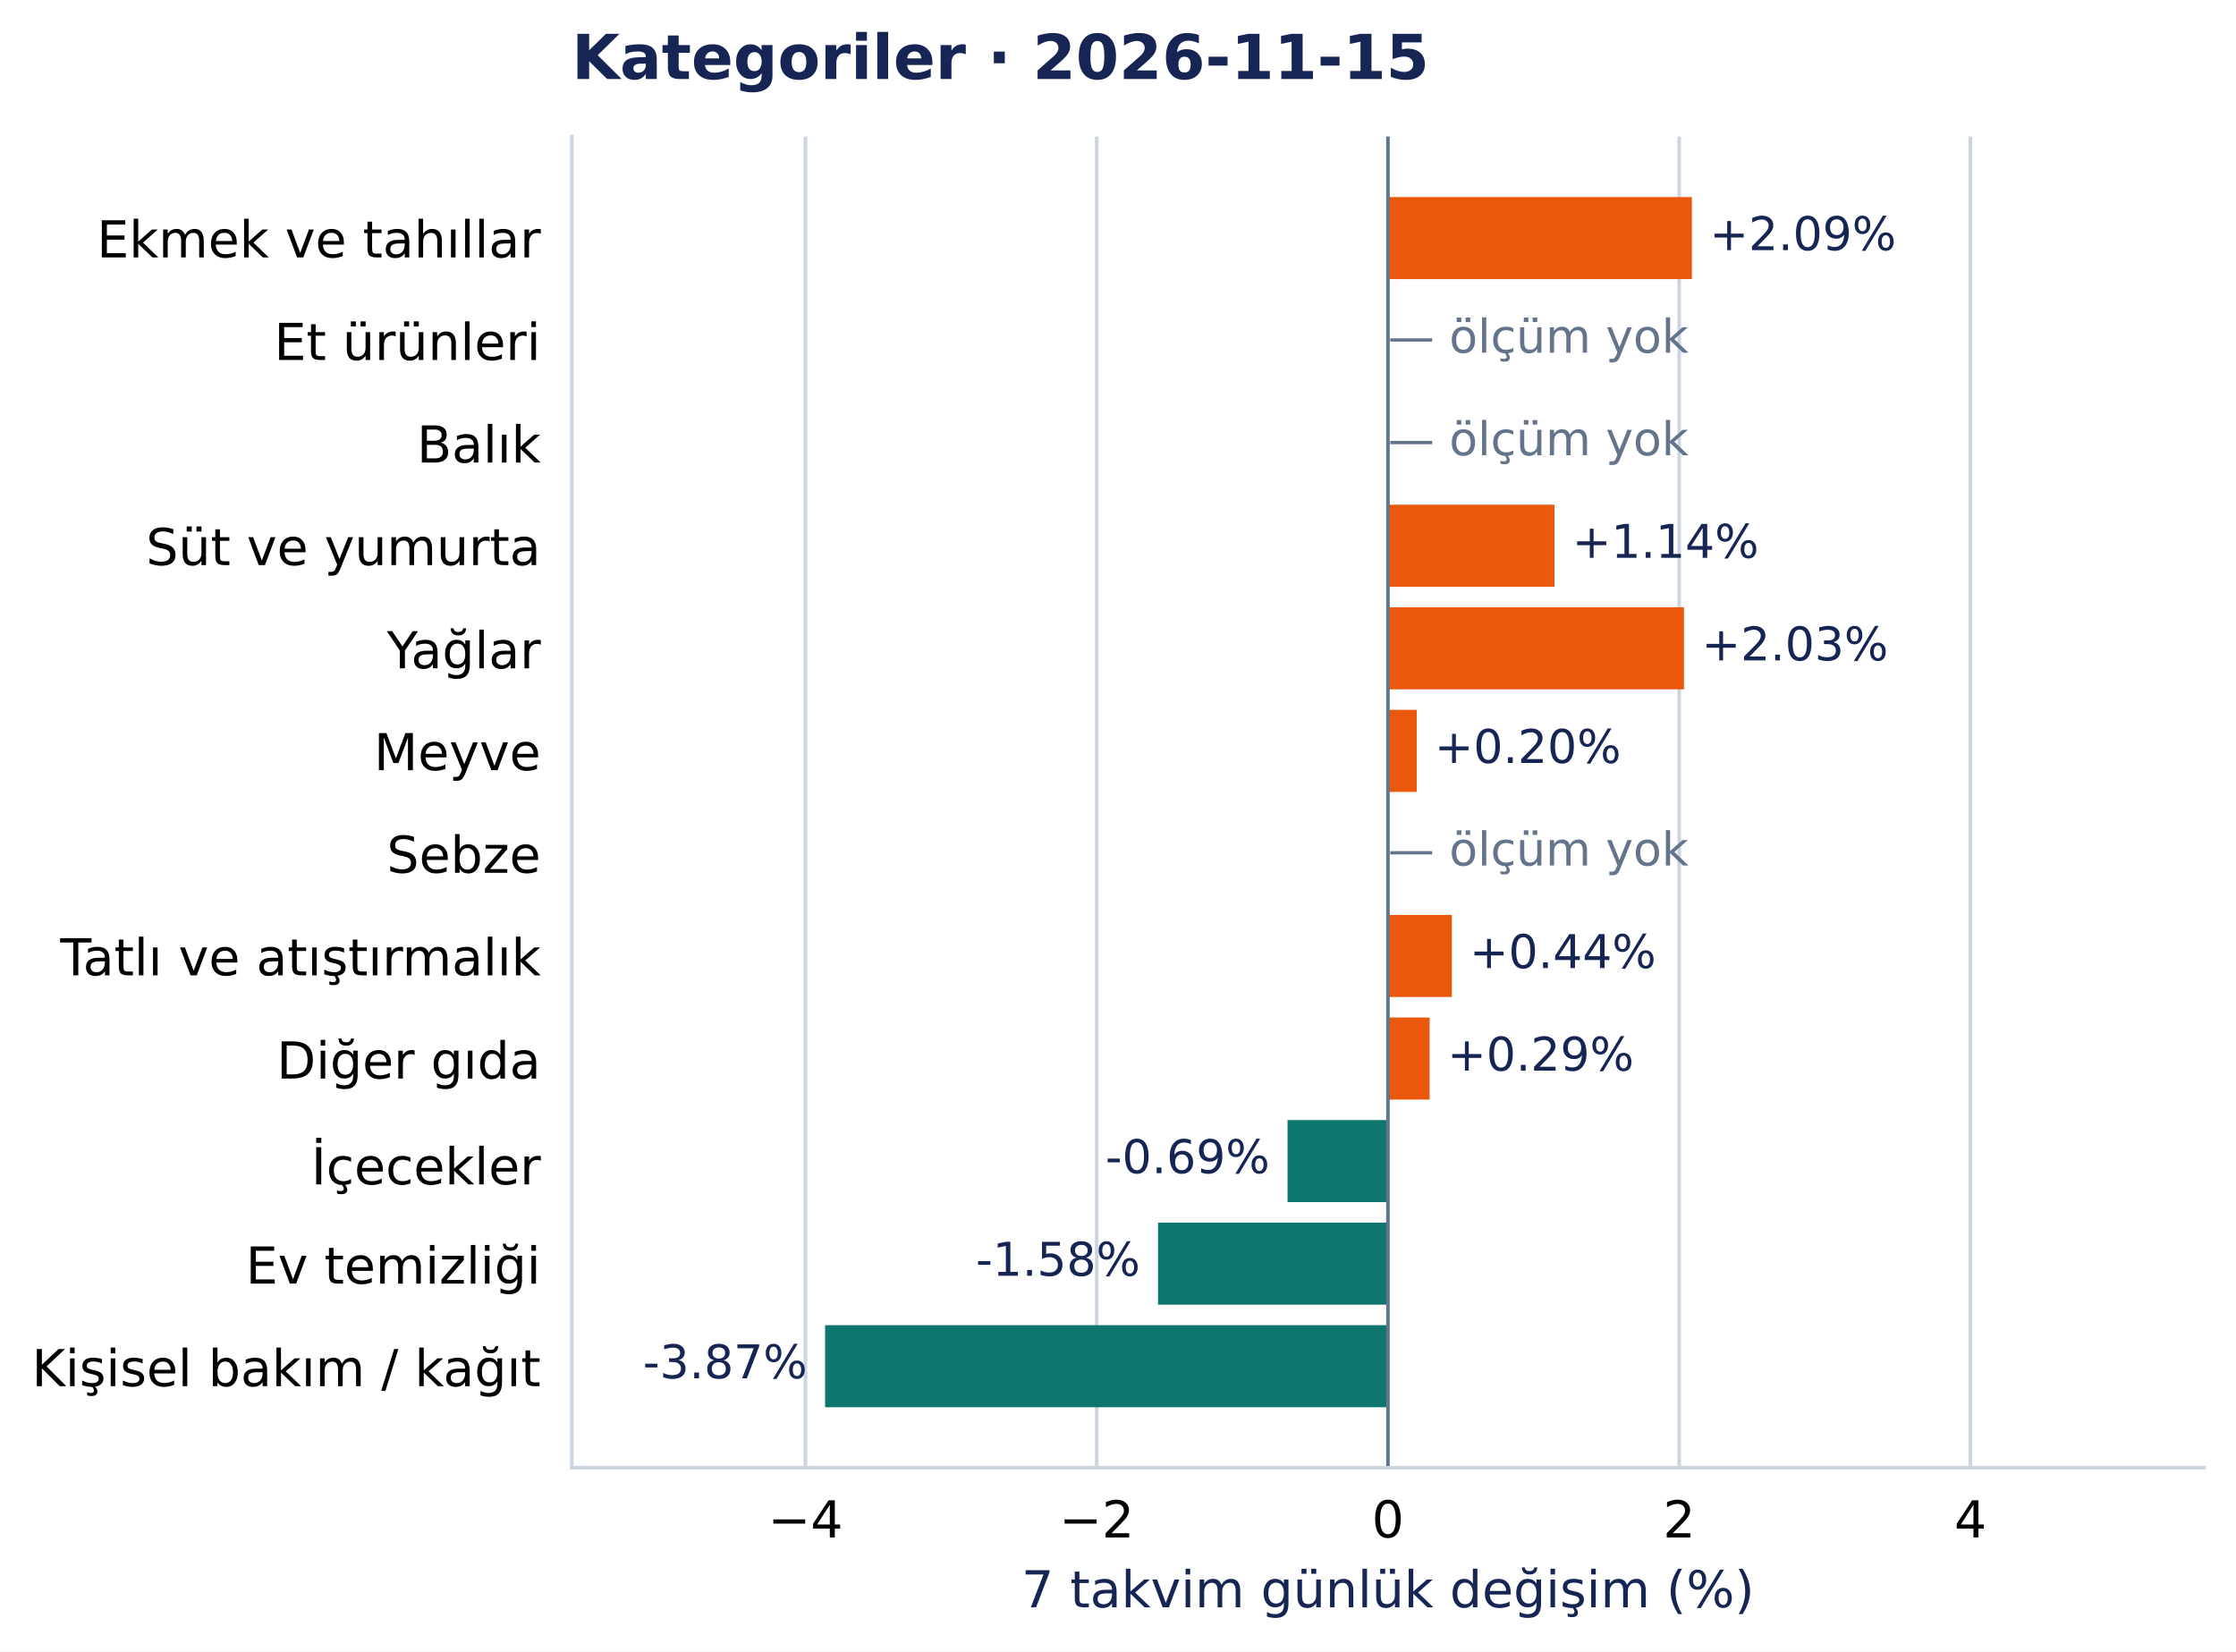
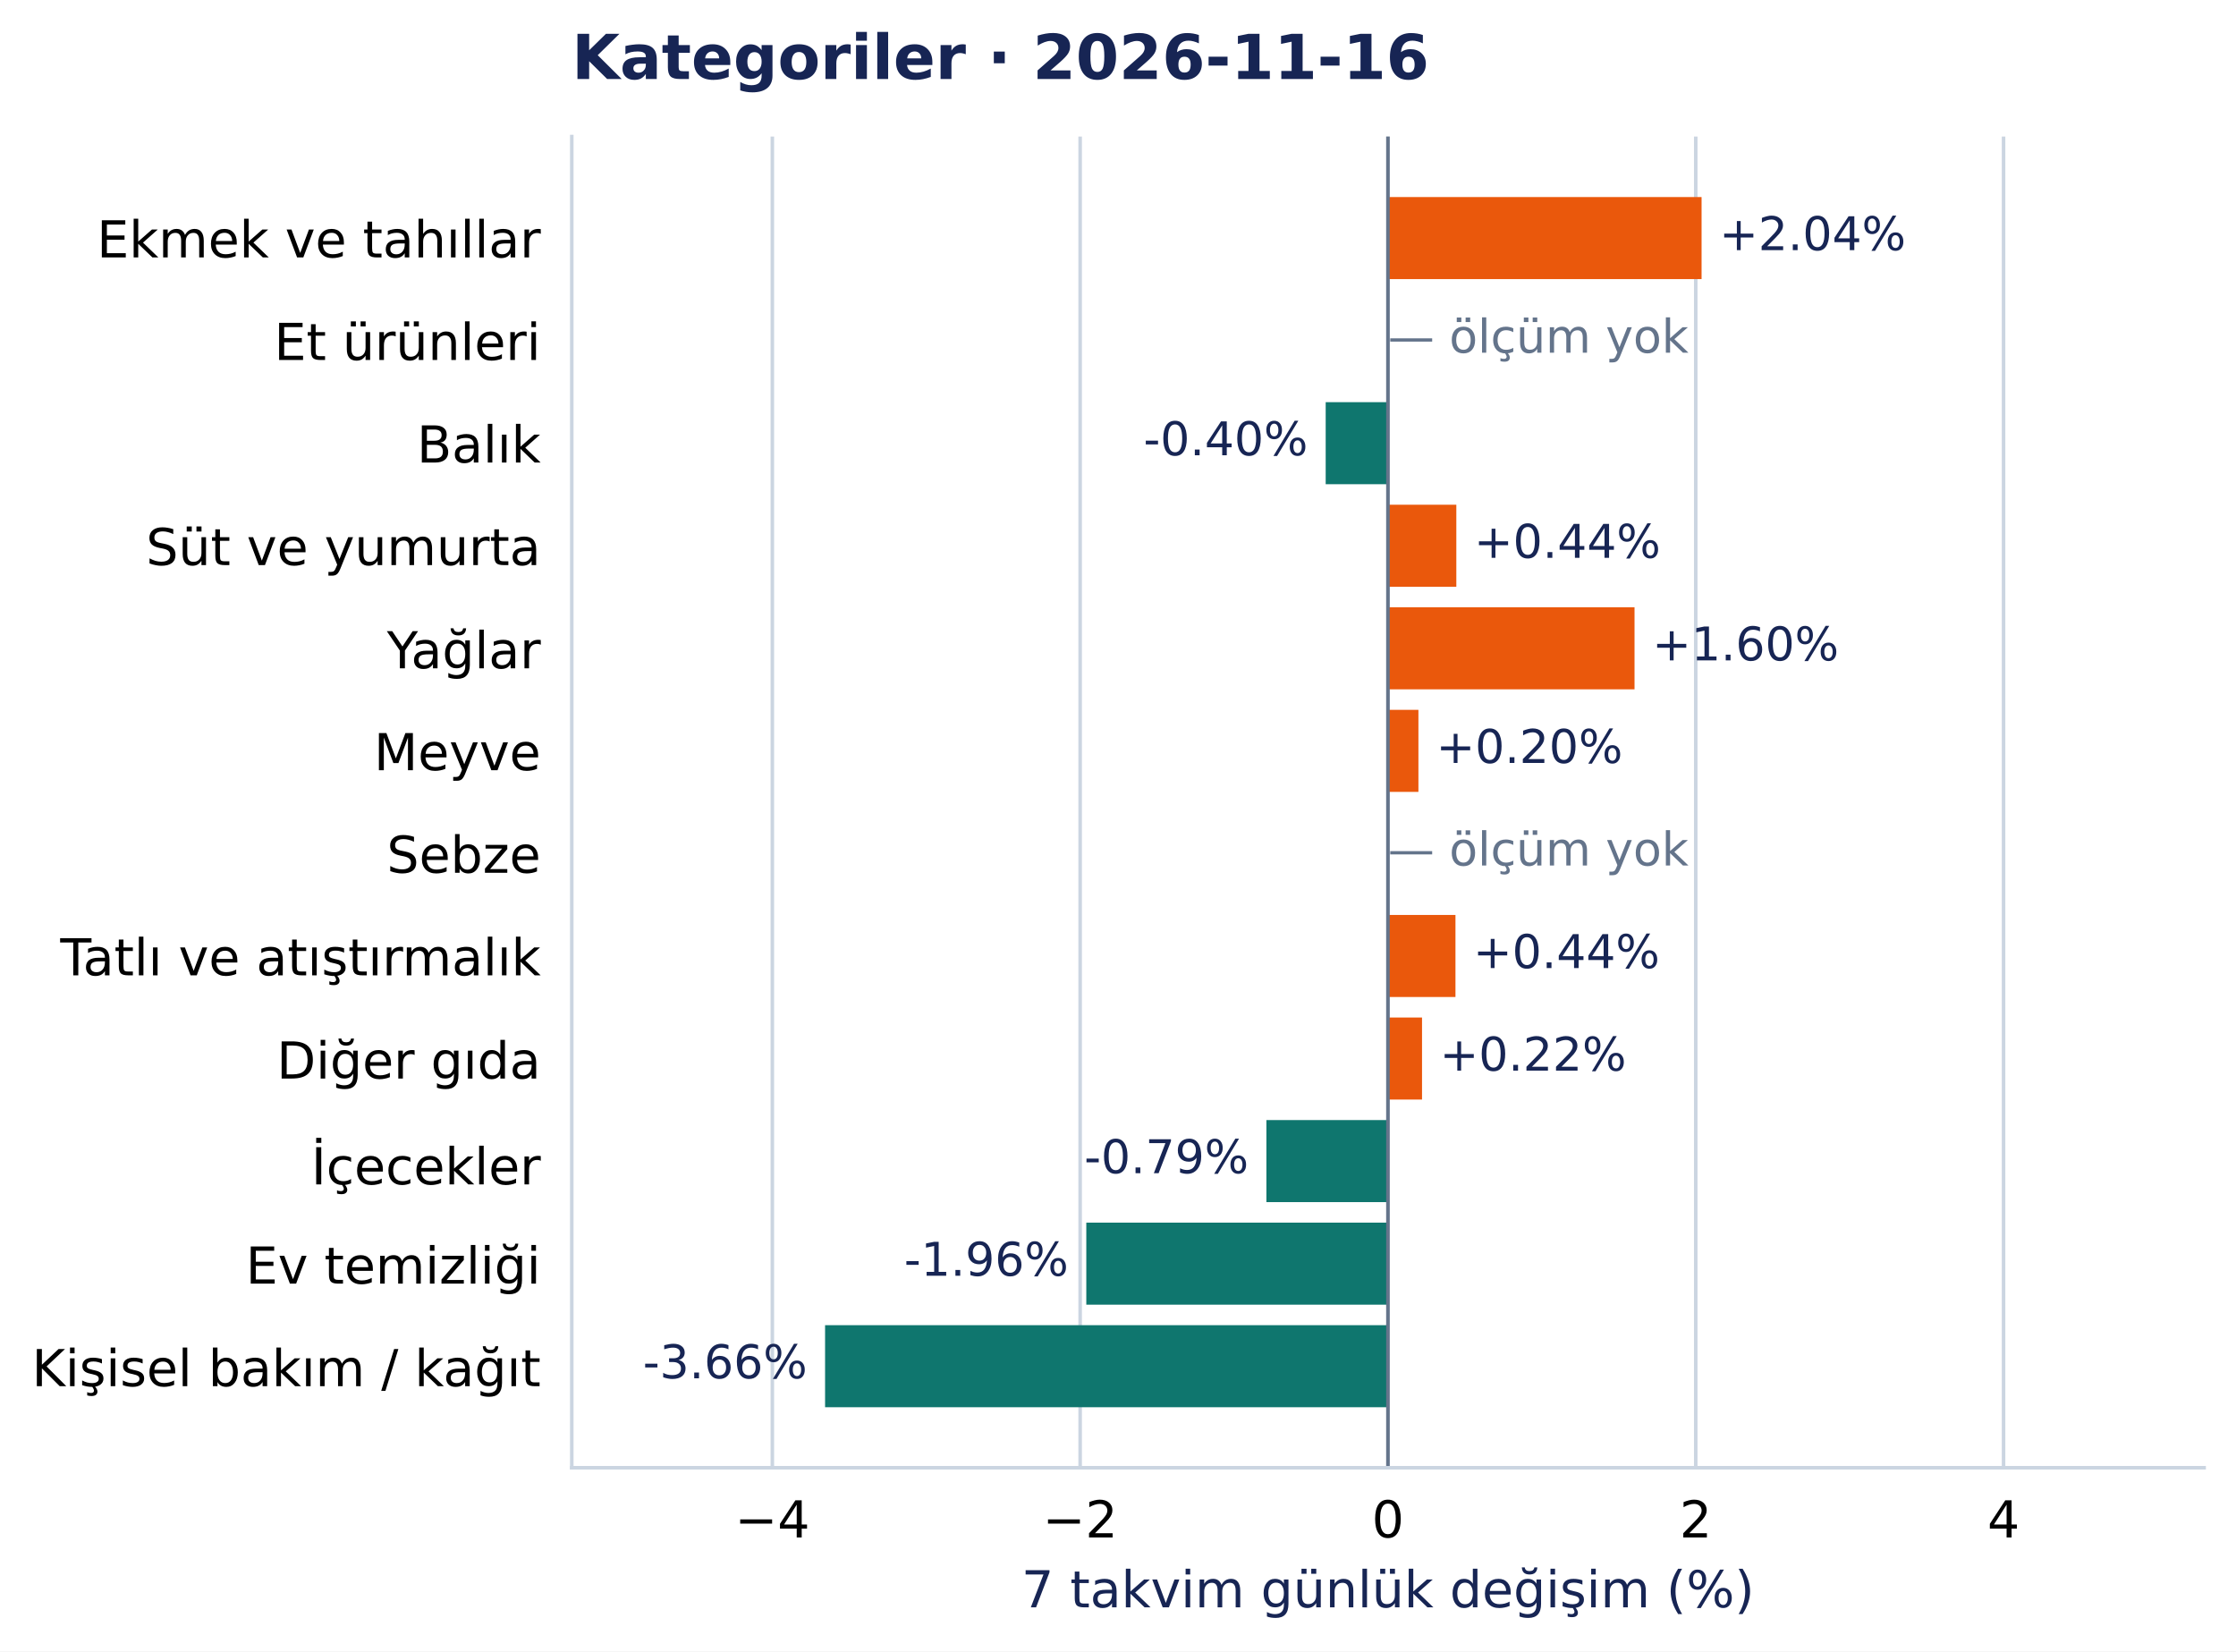
<svg xmlns="http://www.w3.org/2000/svg" width="504.998pt" height="372.97pt" viewBox="0 0 504.998 372.97" version="1.1">
  <defs>
    <style type="text/css">*{stroke-linejoin: round; stroke-linecap: butt}</style>
  </defs>
  <g id="figure_1">
    <g id="patch_1">
      <path d="M 0 372.97 L 504.998 372.97 L 504.998 0 L 0 0 z " style="fill: #ffffff" />
    </g>
    <g id="axes_1">
      <g id="patch_2">
        <path d="M 129.135 331.478 L 497.798 331.478 L 497.798 30.838 L 129.135 30.838 z " style="fill: #ffffff" />
      </g>
      <g id="matplotlib.axis_1">
        <g id="xtick_1">
          <g id="line2d_1">
-             <path d="M 181.911 331.478 L 181.911 30.838 " clip-path="url(#pcea90821e2)" style="fill: none; stroke: #cbd5e1; stroke-width: 0.8; stroke-linecap: square" />
+             <path d="M 174.433 331.478 L 174.433 30.838 " clip-path="url(#pcea90821e2)" style="fill: none; stroke: #cbd5e1; stroke-width: 0.8; stroke-linecap: square" />
          </g>
          <g id="line2d_2" />
          <g id="text_1">
-             <text style="font-size: 11.5px; font-family: 'DejaVu Sans', 'Bitstream Vera Sans', 'Computer Modern Sans Serif', 'Lucida Grande', 'Verdana', 'Geneva', 'Lucid', 'Arial', 'Helvetica', 'Avant Garde', sans-serif; text-anchor: middle" x="181.911" y="347.216" transform="rotate(-0 181.9106 347.2157)">−4</text>
+             <text style="font-size: 11.5px; font-family: 'DejaVu Sans', 'Bitstream Vera Sans', 'Computer Modern Sans Serif', 'Lucida Grande', 'Verdana', 'Geneva', 'Lucid', 'Arial', 'Helvetica', 'Avant Garde', sans-serif; text-anchor: middle" x="174.433" y="347.216" transform="rotate(-0 174.4331 347.2157)">−4</text>
          </g>
        </g>
        <g id="xtick_2">
          <g id="line2d_3">
-             <path d="M 247.689 331.478 L 247.689 30.838 " clip-path="url(#pcea90821e2)" style="fill: none; stroke: #cbd5e1; stroke-width: 0.8; stroke-linecap: square" />
+             <path d="M 243.95 331.478 L 243.95 30.838 " clip-path="url(#pcea90821e2)" style="fill: none; stroke: #cbd5e1; stroke-width: 0.8; stroke-linecap: square" />
          </g>
          <g id="line2d_4" />
          <g id="text_2">
-             <text style="font-size: 11.5px; font-family: 'DejaVu Sans', 'Bitstream Vera Sans', 'Computer Modern Sans Serif', 'Lucida Grande', 'Verdana', 'Geneva', 'Lucid', 'Arial', 'Helvetica', 'Avant Garde', sans-serif; text-anchor: middle" x="247.689" y="347.216" transform="rotate(-0 247.6886 347.2157)">−2</text>
+             <text style="font-size: 11.5px; font-family: 'DejaVu Sans', 'Bitstream Vera Sans', 'Computer Modern Sans Serif', 'Lucida Grande', 'Verdana', 'Geneva', 'Lucid', 'Arial', 'Helvetica', 'Avant Garde', sans-serif; text-anchor: middle" x="243.95" y="347.216" transform="rotate(-0 243.9499 347.2157)">−2</text>
          </g>
        </g>
        <g id="xtick_3">
          <g id="line2d_5">
            <path d="M 313.467 331.478 L 313.467 30.838 " clip-path="url(#pcea90821e2)" style="fill: none; stroke: #cbd5e1; stroke-width: 0.8; stroke-linecap: square" />
          </g>
          <g id="line2d_6" />
          <g id="text_3">
            <text style="font-size: 11.5px; font-family: 'DejaVu Sans', 'Bitstream Vera Sans', 'Computer Modern Sans Serif', 'Lucida Grande', 'Verdana', 'Geneva', 'Lucid', 'Arial', 'Helvetica', 'Avant Garde', sans-serif; text-anchor: middle" x="313.467" y="347.216" transform="rotate(-0 313.4666 347.2157)">0</text>
          </g>
        </g>
        <g id="xtick_4">
          <g id="line2d_7">
-             <path d="M 379.245 331.478 L 379.245 30.838 " clip-path="url(#pcea90821e2)" style="fill: none; stroke: #cbd5e1; stroke-width: 0.8; stroke-linecap: square" />
+             <path d="M 382.983 331.478 L 382.983 30.838 " clip-path="url(#pcea90821e2)" style="fill: none; stroke: #cbd5e1; stroke-width: 0.8; stroke-linecap: square" />
          </g>
          <g id="line2d_8" />
          <g id="text_4">
-             <text style="font-size: 11.5px; font-family: 'DejaVu Sans', 'Bitstream Vera Sans', 'Computer Modern Sans Serif', 'Lucida Grande', 'Verdana', 'Geneva', 'Lucid', 'Arial', 'Helvetica', 'Avant Garde', sans-serif; text-anchor: middle" x="379.245" y="347.216" transform="rotate(-0 379.2445 347.2157)">2</text>
+             <text style="font-size: 11.5px; font-family: 'DejaVu Sans', 'Bitstream Vera Sans', 'Computer Modern Sans Serif', 'Lucida Grande', 'Verdana', 'Geneva', 'Lucid', 'Arial', 'Helvetica', 'Avant Garde', sans-serif; text-anchor: middle" x="382.983" y="347.216" transform="rotate(-0 382.9833 347.2157)">2</text>
          </g>
        </g>
        <g id="xtick_5">
          <g id="line2d_9">
-             <path d="M 445.022 331.478 L 445.022 30.838 " clip-path="url(#pcea90821e2)" style="fill: none; stroke: #cbd5e1; stroke-width: 0.8; stroke-linecap: square" />
+             <path d="M 452.5 331.478 L 452.5 30.838 " clip-path="url(#pcea90821e2)" style="fill: none; stroke: #cbd5e1; stroke-width: 0.8; stroke-linecap: square" />
          </g>
          <g id="line2d_10" />
          <g id="text_5">
-             <text style="font-size: 11.5px; font-family: 'DejaVu Sans', 'Bitstream Vera Sans', 'Computer Modern Sans Serif', 'Lucida Grande', 'Verdana', 'Geneva', 'Lucid', 'Arial', 'Helvetica', 'Avant Garde', sans-serif; text-anchor: middle" x="445.022" y="347.216" transform="rotate(-0 445.0225 347.2157)">4</text>
+             <text style="font-size: 11.5px; font-family: 'DejaVu Sans', 'Bitstream Vera Sans', 'Computer Modern Sans Serif', 'Lucida Grande', 'Verdana', 'Geneva', 'Lucid', 'Arial', 'Helvetica', 'Avant Garde', sans-serif; text-anchor: middle" x="452.5" y="347.216" transform="rotate(-0 452.5 347.2157)">4</text>
          </g>
        </g>
        <g id="text_6">
          <text style="font-size: 11.5px; font-family: 'DejaVu Sans', 'Bitstream Vera Sans', 'Computer Modern Sans Serif', 'Lucida Grande', 'Verdana', 'Geneva', 'Lucid', 'Arial', 'Helvetica', 'Avant Garde', sans-serif; text-anchor: middle; fill: #172554" x="313.467" y="363.008" transform="rotate(-0 313.4666 363.0077)">7 takvim günlük değişim (%)</text>
        </g>
      </g>
      <g id="matplotlib.axis_2">
        <g id="ytick_1">
          <g id="line2d_11" />
          <g id="text_7">
            <text style="font-size: 11.5px; font-family: 'DejaVu Sans', 'Bitstream Vera Sans', 'Computer Modern Sans Serif', 'Lucida Grande', 'Verdana', 'Geneva', 'Lucid', 'Arial', 'Helvetica', 'Avant Garde', sans-serif; text-anchor: end" x="122.135" y="58.137" transform="rotate(-0 122.1353 58.13713)">Ekmek ve tahıllar</text>
          </g>
        </g>
        <g id="ytick_2">
          <g id="line2d_12" />
          <g id="text_8">
            <text style="font-size: 11.5px; font-family: 'DejaVu Sans', 'Bitstream Vera Sans', 'Computer Modern Sans Serif', 'Lucida Grande', 'Verdana', 'Geneva', 'Lucid', 'Arial', 'Helvetica', 'Avant Garde', sans-serif; text-anchor: end" x="122.135" y="81.299" transform="rotate(-0 122.1353 81.29896)">Et ürünleri</text>
          </g>
        </g>
        <g id="ytick_3">
          <g id="line2d_13" />
          <g id="text_9">
            <text style="font-size: 11.5px; font-family: 'DejaVu Sans', 'Bitstream Vera Sans', 'Computer Modern Sans Serif', 'Lucida Grande', 'Verdana', 'Geneva', 'Lucid', 'Arial', 'Helvetica', 'Avant Garde', sans-serif; text-anchor: end" x="122.135" y="104.461" transform="rotate(-0 122.1353 104.4608)">Balık</text>
          </g>
        </g>
        <g id="ytick_4">
          <g id="line2d_14" />
          <g id="text_10">
            <text style="font-size: 11.5px; font-family: 'DejaVu Sans', 'Bitstream Vera Sans', 'Computer Modern Sans Serif', 'Lucida Grande', 'Verdana', 'Geneva', 'Lucid', 'Arial', 'Helvetica', 'Avant Garde', sans-serif; text-anchor: end" x="122.135" y="127.622" transform="rotate(-0 122.1353 127.6222)">Süt ve yumurta</text>
          </g>
        </g>
        <g id="ytick_5">
          <g id="line2d_15" />
          <g id="text_11">
            <text style="font-size: 11.5px; font-family: 'DejaVu Sans', 'Bitstream Vera Sans', 'Computer Modern Sans Serif', 'Lucida Grande', 'Verdana', 'Geneva', 'Lucid', 'Arial', 'Helvetica', 'Avant Garde', sans-serif; text-anchor: end" x="122.135" y="150.93" transform="rotate(-0 122.1353 150.93)">Yağlar</text>
          </g>
        </g>
        <g id="ytick_6">
          <g id="line2d_16" />
          <g id="text_12">
            <text style="font-size: 11.5px; font-family: 'DejaVu Sans', 'Bitstream Vera Sans', 'Computer Modern Sans Serif', 'Lucida Grande', 'Verdana', 'Geneva', 'Lucid', 'Arial', 'Helvetica', 'Avant Garde', sans-serif; text-anchor: end" x="122.135" y="173.946" transform="rotate(-0 122.1353 173.9458)">Meyve</text>
          </g>
        </g>
        <g id="ytick_7">
          <g id="line2d_17" />
          <g id="text_13">
            <text style="font-size: 11.5px; font-family: 'DejaVu Sans', 'Bitstream Vera Sans', 'Computer Modern Sans Serif', 'Lucida Grande', 'Verdana', 'Geneva', 'Lucid', 'Arial', 'Helvetica', 'Avant Garde', sans-serif; text-anchor: end" x="122.135" y="197.108" transform="rotate(-0 122.1353 197.1081)">Sebze</text>
          </g>
        </g>
        <g id="ytick_8">
          <g id="line2d_18" />
          <g id="text_14">
            <text style="font-size: 11.5px; font-family: 'DejaVu Sans', 'Bitstream Vera Sans', 'Computer Modern Sans Serif', 'Lucida Grande', 'Verdana', 'Geneva', 'Lucid', 'Arial', 'Helvetica', 'Avant Garde', sans-serif; text-anchor: end" x="122.135" y="220.27" transform="rotate(-0 122.1353 220.27)">Tatlı ve atıştırmalık</text>
          </g>
        </g>
        <g id="ytick_9">
          <g id="line2d_19" />
          <g id="text_15">
            <text style="font-size: 11.5px; font-family: 'DejaVu Sans', 'Bitstream Vera Sans', 'Computer Modern Sans Serif', 'Lucida Grande', 'Verdana', 'Geneva', 'Lucid', 'Arial', 'Helvetica', 'Avant Garde', sans-serif; text-anchor: end" x="122.135" y="243.577" transform="rotate(-0 122.1353 243.5773)">Diğer gıda</text>
          </g>
        </g>
        <g id="ytick_10">
          <g id="line2d_20" />
          <g id="text_16">
            <text style="font-size: 11.5px; font-family: 'DejaVu Sans', 'Bitstream Vera Sans', 'Computer Modern Sans Serif', 'Lucida Grande', 'Verdana', 'Geneva', 'Lucid', 'Arial', 'Helvetica', 'Avant Garde', sans-serif; text-anchor: end" x="122.135" y="267.48" transform="rotate(-0 122.1353 267.4804)">İçecekler</text>
          </g>
        </g>
        <g id="ytick_11">
          <g id="line2d_21" />
          <g id="text_17">
            <text style="font-size: 11.5px; font-family: 'DejaVu Sans', 'Bitstream Vera Sans', 'Computer Modern Sans Serif', 'Lucida Grande', 'Verdana', 'Geneva', 'Lucid', 'Arial', 'Helvetica', 'Avant Garde', sans-serif; text-anchor: end" x="122.135" y="289.901" transform="rotate(-0 122.1353 289.901)">Ev temizliği</text>
          </g>
        </g>
        <g id="ytick_12">
          <g id="line2d_22" />
          <g id="text_18">
            <text style="font-size: 11.5px; font-family: 'DejaVu Sans', 'Bitstream Vera Sans', 'Computer Modern Sans Serif', 'Lucida Grande', 'Verdana', 'Geneva', 'Lucid', 'Arial', 'Helvetica', 'Avant Garde', sans-serif; text-anchor: end" x="122.135" y="313.063" transform="rotate(-0 122.1353 313.0628)">Kişisel bakım / kağıt</text>
          </g>
        </g>
      </g>
      <g id="patch_3">
-         <path d="M 313.467 44.503 L 382.112 44.503 L 382.112 63.033 L 313.467 63.033 z " clip-path="url(#pcea90821e2)" style="fill: #ea580c" />
+         <path d="M 313.467 44.503 L 384.299 44.503 L 384.299 63.033 L 313.467 63.033 z " clip-path="url(#pcea90821e2)" style="fill: #ea580c" />
      </g>
      <g id="patch_4">
-         <path d="M 313.467 113.989 L 351.085 113.989 L 351.085 132.518 L 313.467 132.518 z " clip-path="url(#pcea90821e2)" style="fill: #ea580c" />
+         <path d="M 313.467 90.827 L 299.405 90.827 L 299.405 109.356 L 313.467 109.356 z " clip-path="url(#pcea90821e2)" style="fill: #0f766e" />
      </g>
      <g id="patch_5">
-         <path d="M 313.467 137.151 L 380.325 137.151 L 380.325 155.68 L 313.467 155.68 z " clip-path="url(#pcea90821e2)" style="fill: #ea580c" />
+         <path d="M 313.467 113.989 L 328.909 113.989 L 328.909 132.518 L 313.467 132.518 z " clip-path="url(#pcea90821e2)" style="fill: #ea580c" />
      </g>
      <g id="patch_6">
-         <path d="M 313.467 160.312 L 319.978 160.312 L 319.978 178.842 L 313.467 178.842 z " clip-path="url(#pcea90821e2)" style="fill: #ea580c" />
+         <path d="M 313.467 137.151 L 369.156 137.151 L 369.156 155.68 L 313.467 155.68 z " clip-path="url(#pcea90821e2)" style="fill: #ea580c" />
      </g>
      <g id="patch_7">
-         <path d="M 313.467 206.636 L 327.895 206.636 L 327.895 225.166 L 313.467 225.166 z " clip-path="url(#pcea90821e2)" style="fill: #ea580c" />
+         <path d="M 313.467 160.312 L 320.348 160.312 L 320.348 178.842 L 313.467 178.842 z " clip-path="url(#pcea90821e2)" style="fill: #ea580c" />
      </g>
      <g id="patch_8">
-         <path d="M 313.467 229.798 L 322.881 229.798 L 322.881 248.327 L 313.467 248.327 z " clip-path="url(#pcea90821e2)" style="fill: #ea580c" />
+         <path d="M 313.467 206.636 L 328.715 206.636 L 328.715 225.166 L 313.467 225.166 z " clip-path="url(#pcea90821e2)" style="fill: #ea580c" />
      </g>
      <g id="patch_9">
-         <path d="M 313.467 252.96 L 290.785 252.96 L 290.785 271.489 L 313.467 271.489 z " clip-path="url(#pcea90821e2)" style="fill: #0f766e" />
+         <path d="M 313.467 229.798 L 321.163 229.798 L 321.163 248.327 L 313.467 248.327 z " clip-path="url(#pcea90821e2)" style="fill: #ea580c" />
      </g>
      <g id="patch_10">
-         <path d="M 313.467 276.122 L 261.535 276.122 L 261.535 294.651 L 313.467 294.651 z " clip-path="url(#pcea90821e2)" style="fill: #0f766e" />
+         <path d="M 313.467 252.96 L 286.014 252.96 L 286.014 271.489 L 313.467 271.489 z " clip-path="url(#pcea90821e2)" style="fill: #0f766e" />
      </g>
      <g id="patch_11">
+         <path d="M 313.467 276.122 L 245.339 276.122 L 245.339 294.651 L 313.467 294.651 z " clip-path="url(#pcea90821e2)" style="fill: #0f766e" />
+       </g>
+       <g id="patch_12">
        <path d="M 313.467 299.283 L 186.342 299.283 L 186.342 317.813 L 313.467 317.813 z " clip-path="url(#pcea90821e2)" style="fill: #0f766e" />
      </g>
      <g id="line2d_23">
        <path d="M 313.467 331.478 L 313.467 30.838 " clip-path="url(#pcea90821e2)" style="fill: none; stroke: #64748b; stroke-width: 0.8; stroke-linecap: square" />
      </g>
-       <g id="patch_12">
+       <g id="patch_13">
        <path d="M 129.135 331.478 L 129.135 30.838 " style="fill: none; stroke: #cbd5e1; stroke-width: 0.8; stroke-linejoin: miter; stroke-linecap: square" />
      </g>
-       <g id="patch_13">
+       <g id="patch_14">
        <path d="M 129.135 331.478 L 497.798 331.478 " style="fill: none; stroke: #cbd5e1; stroke-width: 0.8; stroke-linejoin: miter; stroke-linecap: square" />
      </g>
      <g id="text_19">
-         <text style="font-size: 10.5px; font-family: 'DejaVu Sans', 'Bitstream Vera Sans', 'Computer Modern Sans Serif', 'Lucida Grande', 'Verdana', 'Geneva', 'Lucid', 'Arial', 'Helvetica', 'Avant Garde', sans-serif; text-anchor: start; fill: #172554" x="386.112" y="56.496" transform="rotate(-0 386.1116 56.49557)">+2.09%</text>
+         <text style="font-size: 10.5px; font-family: 'DejaVu Sans', 'Bitstream Vera Sans', 'Computer Modern Sans Serif', 'Lucida Grande', 'Verdana', 'Geneva', 'Lucid', 'Arial', 'Helvetica', 'Avant Garde', sans-serif; text-anchor: start; fill: #172554" x="388.299" y="56.496" transform="rotate(-0 388.2988 56.49557)">+2.04%</text>
      </g>
      <g id="text_20">
        <text style="font-size: 10.5px; font-family: 'DejaVu Sans', 'Bitstream Vera Sans', 'Computer Modern Sans Serif', 'Lucida Grande', 'Verdana', 'Geneva', 'Lucid', 'Arial', 'Helvetica', 'Avant Garde', sans-serif; text-anchor: start; fill: #64748b" x="313.467" y="79.658" transform="rotate(-0 313.4666 79.65781)">  — ölçüm yok</text>
      </g>
      <g id="text_21">
-         <text style="font-size: 10.5px; font-family: 'DejaVu Sans', 'Bitstream Vera Sans', 'Computer Modern Sans Serif', 'Lucida Grande', 'Verdana', 'Geneva', 'Lucid', 'Arial', 'Helvetica', 'Avant Garde', sans-serif; text-anchor: start; fill: #64748b" x="313.467" y="102.82" transform="rotate(-0 313.4666 102.8196)">  — ölçüm yok</text>
+         <text style="font-size: 10.5px; font-family: 'DejaVu Sans', 'Bitstream Vera Sans', 'Computer Modern Sans Serif', 'Lucida Grande', 'Verdana', 'Geneva', 'Lucid', 'Arial', 'Helvetica', 'Avant Garde', sans-serif; text-anchor: end; fill: #172554" x="295.405" y="102.819" transform="rotate(-0 295.405 102.8192)">-0.40%</text>
      </g>
      <g id="text_22">
-         <text style="font-size: 10.5px; font-family: 'DejaVu Sans', 'Bitstream Vera Sans', 'Computer Modern Sans Serif', 'Lucida Grande', 'Verdana', 'Geneva', 'Lucid', 'Arial', 'Helvetica', 'Avant Garde', sans-serif; text-anchor: start; fill: #172554" x="355.085" y="125.981" transform="rotate(-0 355.0853 125.9811)">+1.14%</text>
+         <text style="font-size: 10.5px; font-family: 'DejaVu Sans', 'Bitstream Vera Sans', 'Computer Modern Sans Serif', 'Lucida Grande', 'Verdana', 'Geneva', 'Lucid', 'Arial', 'Helvetica', 'Avant Garde', sans-serif; text-anchor: start; fill: #172554" x="332.909" y="125.981" transform="rotate(-0 332.9092 125.9811)">+0.44%</text>
      </g>
      <g id="text_23">
-         <text style="font-size: 10.5px; font-family: 'DejaVu Sans', 'Bitstream Vera Sans', 'Computer Modern Sans Serif', 'Lucida Grande', 'Verdana', 'Geneva', 'Lucid', 'Arial', 'Helvetica', 'Avant Garde', sans-serif; text-anchor: start; fill: #172554" x="384.325" y="149.143" transform="rotate(-0 384.3252 149.1429)">+2.03%</text>
+         <text style="font-size: 10.5px; font-family: 'DejaVu Sans', 'Bitstream Vera Sans', 'Computer Modern Sans Serif', 'Lucida Grande', 'Verdana', 'Geneva', 'Lucid', 'Arial', 'Helvetica', 'Avant Garde', sans-serif; text-anchor: start; fill: #172554" x="373.156" y="149.143" transform="rotate(-0 373.1563 149.1429)">+1.60%</text>
      </g>
      <g id="text_24">
-         <text style="font-size: 10.5px; font-family: 'DejaVu Sans', 'Bitstream Vera Sans', 'Computer Modern Sans Serif', 'Lucida Grande', 'Verdana', 'Geneva', 'Lucid', 'Arial', 'Helvetica', 'Avant Garde', sans-serif; text-anchor: start; fill: #172554" x="323.978" y="172.305" transform="rotate(-0 323.9778 172.3047)">+0.20%</text>
+         <text style="font-size: 10.5px; font-family: 'DejaVu Sans', 'Bitstream Vera Sans', 'Computer Modern Sans Serif', 'Lucida Grande', 'Verdana', 'Geneva', 'Lucid', 'Arial', 'Helvetica', 'Avant Garde', sans-serif; text-anchor: start; fill: #172554" x="324.348" y="172.305" transform="rotate(-0 324.3479 172.3047)">+0.20%</text>
      </g>
      <g id="text_25">
        <text style="font-size: 10.5px; font-family: 'DejaVu Sans', 'Bitstream Vera Sans', 'Computer Modern Sans Serif', 'Lucida Grande', 'Verdana', 'Geneva', 'Lucid', 'Arial', 'Helvetica', 'Avant Garde', sans-serif; text-anchor: start; fill: #64748b" x="313.467" y="195.467" transform="rotate(-0 313.4666 195.467)">  — ölçüm yok</text>
      </g>
      <g id="text_26">
-         <text style="font-size: 10.5px; font-family: 'DejaVu Sans', 'Bitstream Vera Sans', 'Computer Modern Sans Serif', 'Lucida Grande', 'Verdana', 'Geneva', 'Lucid', 'Arial', 'Helvetica', 'Avant Garde', sans-serif; text-anchor: start; fill: #172554" x="331.895" y="218.628" transform="rotate(-0 331.8953 218.6284)">+0.44%</text>
+         <text style="font-size: 10.5px; font-family: 'DejaVu Sans', 'Bitstream Vera Sans', 'Computer Modern Sans Serif', 'Lucida Grande', 'Verdana', 'Geneva', 'Lucid', 'Arial', 'Helvetica', 'Avant Garde', sans-serif; text-anchor: start; fill: #172554" x="332.715" y="218.628" transform="rotate(-0 332.7155 218.6284)">+0.44%</text>
      </g>
      <g id="text_27">
-         <text style="font-size: 10.5px; font-family: 'DejaVu Sans', 'Bitstream Vera Sans', 'Computer Modern Sans Serif', 'Lucida Grande', 'Verdana', 'Geneva', 'Lucid', 'Arial', 'Helvetica', 'Avant Garde', sans-serif; text-anchor: start; fill: #172554" x="326.881" y="241.79" transform="rotate(-0 326.8808 241.7902)">+0.29%</text>
+         <text style="font-size: 10.5px; font-family: 'DejaVu Sans', 'Bitstream Vera Sans', 'Computer Modern Sans Serif', 'Lucida Grande', 'Verdana', 'Geneva', 'Lucid', 'Arial', 'Helvetica', 'Avant Garde', sans-serif; text-anchor: start; fill: #172554" x="325.163" y="241.79" transform="rotate(-0 325.1635 241.7902)">+0.22%</text>
      </g>
      <g id="text_28">
-         <text style="font-size: 10.5px; font-family: 'DejaVu Sans', 'Bitstream Vera Sans', 'Computer Modern Sans Serif', 'Lucida Grande', 'Verdana', 'Geneva', 'Lucid', 'Arial', 'Helvetica', 'Avant Garde', sans-serif; text-anchor: end; fill: #172554" x="286.785" y="264.952" transform="rotate(-0 286.785 264.9521)">-0.69%</text>
+         <text style="font-size: 10.5px; font-family: 'DejaVu Sans', 'Bitstream Vera Sans', 'Computer Modern Sans Serif', 'Lucida Grande', 'Verdana', 'Geneva', 'Lucid', 'Arial', 'Helvetica', 'Avant Garde', sans-serif; text-anchor: end; fill: #172554" x="282.014" y="264.952" transform="rotate(-0 282.0142 264.9521)">-0.79%</text>
      </g>
      <g id="text_29">
-         <text style="font-size: 10.5px; font-family: 'DejaVu Sans', 'Bitstream Vera Sans', 'Computer Modern Sans Serif', 'Lucida Grande', 'Verdana', 'Geneva', 'Lucid', 'Arial', 'Helvetica', 'Avant Garde', sans-serif; text-anchor: end; fill: #172554" x="257.535" y="288.114" transform="rotate(-0 257.5345 288.1139)">-1.58%</text>
+         <text style="font-size: 10.5px; font-family: 'DejaVu Sans', 'Bitstream Vera Sans', 'Computer Modern Sans Serif', 'Lucida Grande', 'Verdana', 'Geneva', 'Lucid', 'Arial', 'Helvetica', 'Avant Garde', sans-serif; text-anchor: end; fill: #172554" x="241.339" y="288.114" transform="rotate(-0 241.339 288.1139)">-1.96%</text>
      </g>
      <g id="text_30">
-         <text style="font-size: 10.5px; font-family: 'DejaVu Sans', 'Bitstream Vera Sans', 'Computer Modern Sans Serif', 'Lucida Grande', 'Verdana', 'Geneva', 'Lucid', 'Arial', 'Helvetica', 'Avant Garde', sans-serif; text-anchor: end; fill: #172554" x="182.342" y="311.276" transform="rotate(-0 182.3416 311.2757)">-3.87%</text>
+         <text style="font-size: 10.5px; font-family: 'DejaVu Sans', 'Bitstream Vera Sans', 'Computer Modern Sans Serif', 'Lucida Grande', 'Verdana', 'Geneva', 'Lucid', 'Arial', 'Helvetica', 'Avant Garde', sans-serif; text-anchor: end; fill: #172554" x="182.342" y="311.276" transform="rotate(-0 182.3416 311.2757)">-3.66%</text>
      </g>
      <g id="text_31">
-         <text style="font-weight: 700; font-size: 14px; font-family: 'DejaVu Sans', 'Bitstream Vera Sans', 'Computer Modern Sans Serif', 'Lucida Grande', 'Verdana', 'Geneva', 'Lucid', 'Arial', 'Helvetica', 'Avant Garde', sans-serif; text-anchor: start; fill: #172554" x="129.135" y="17.838" transform="rotate(-0 129.1353 17.83781)">Kategoriler · 2026-11-15</text>
+         <text style="font-weight: 700; font-size: 14px; font-family: 'DejaVu Sans', 'Bitstream Vera Sans', 'Computer Modern Sans Serif', 'Lucida Grande', 'Verdana', 'Geneva', 'Lucid', 'Arial', 'Helvetica', 'Avant Garde', sans-serif; text-anchor: start; fill: #172554" x="129.135" y="17.838" transform="rotate(-0 129.1353 17.83781)">Kategoriler · 2026-11-16</text>
      </g>
    </g>
  </g>
  <defs>
    <clipPath id="pcea90821e2">
      <rect x="129.135" y="30.838" width="368.663" height="300.641" />
    </clipPath>
  </defs>
</svg>
